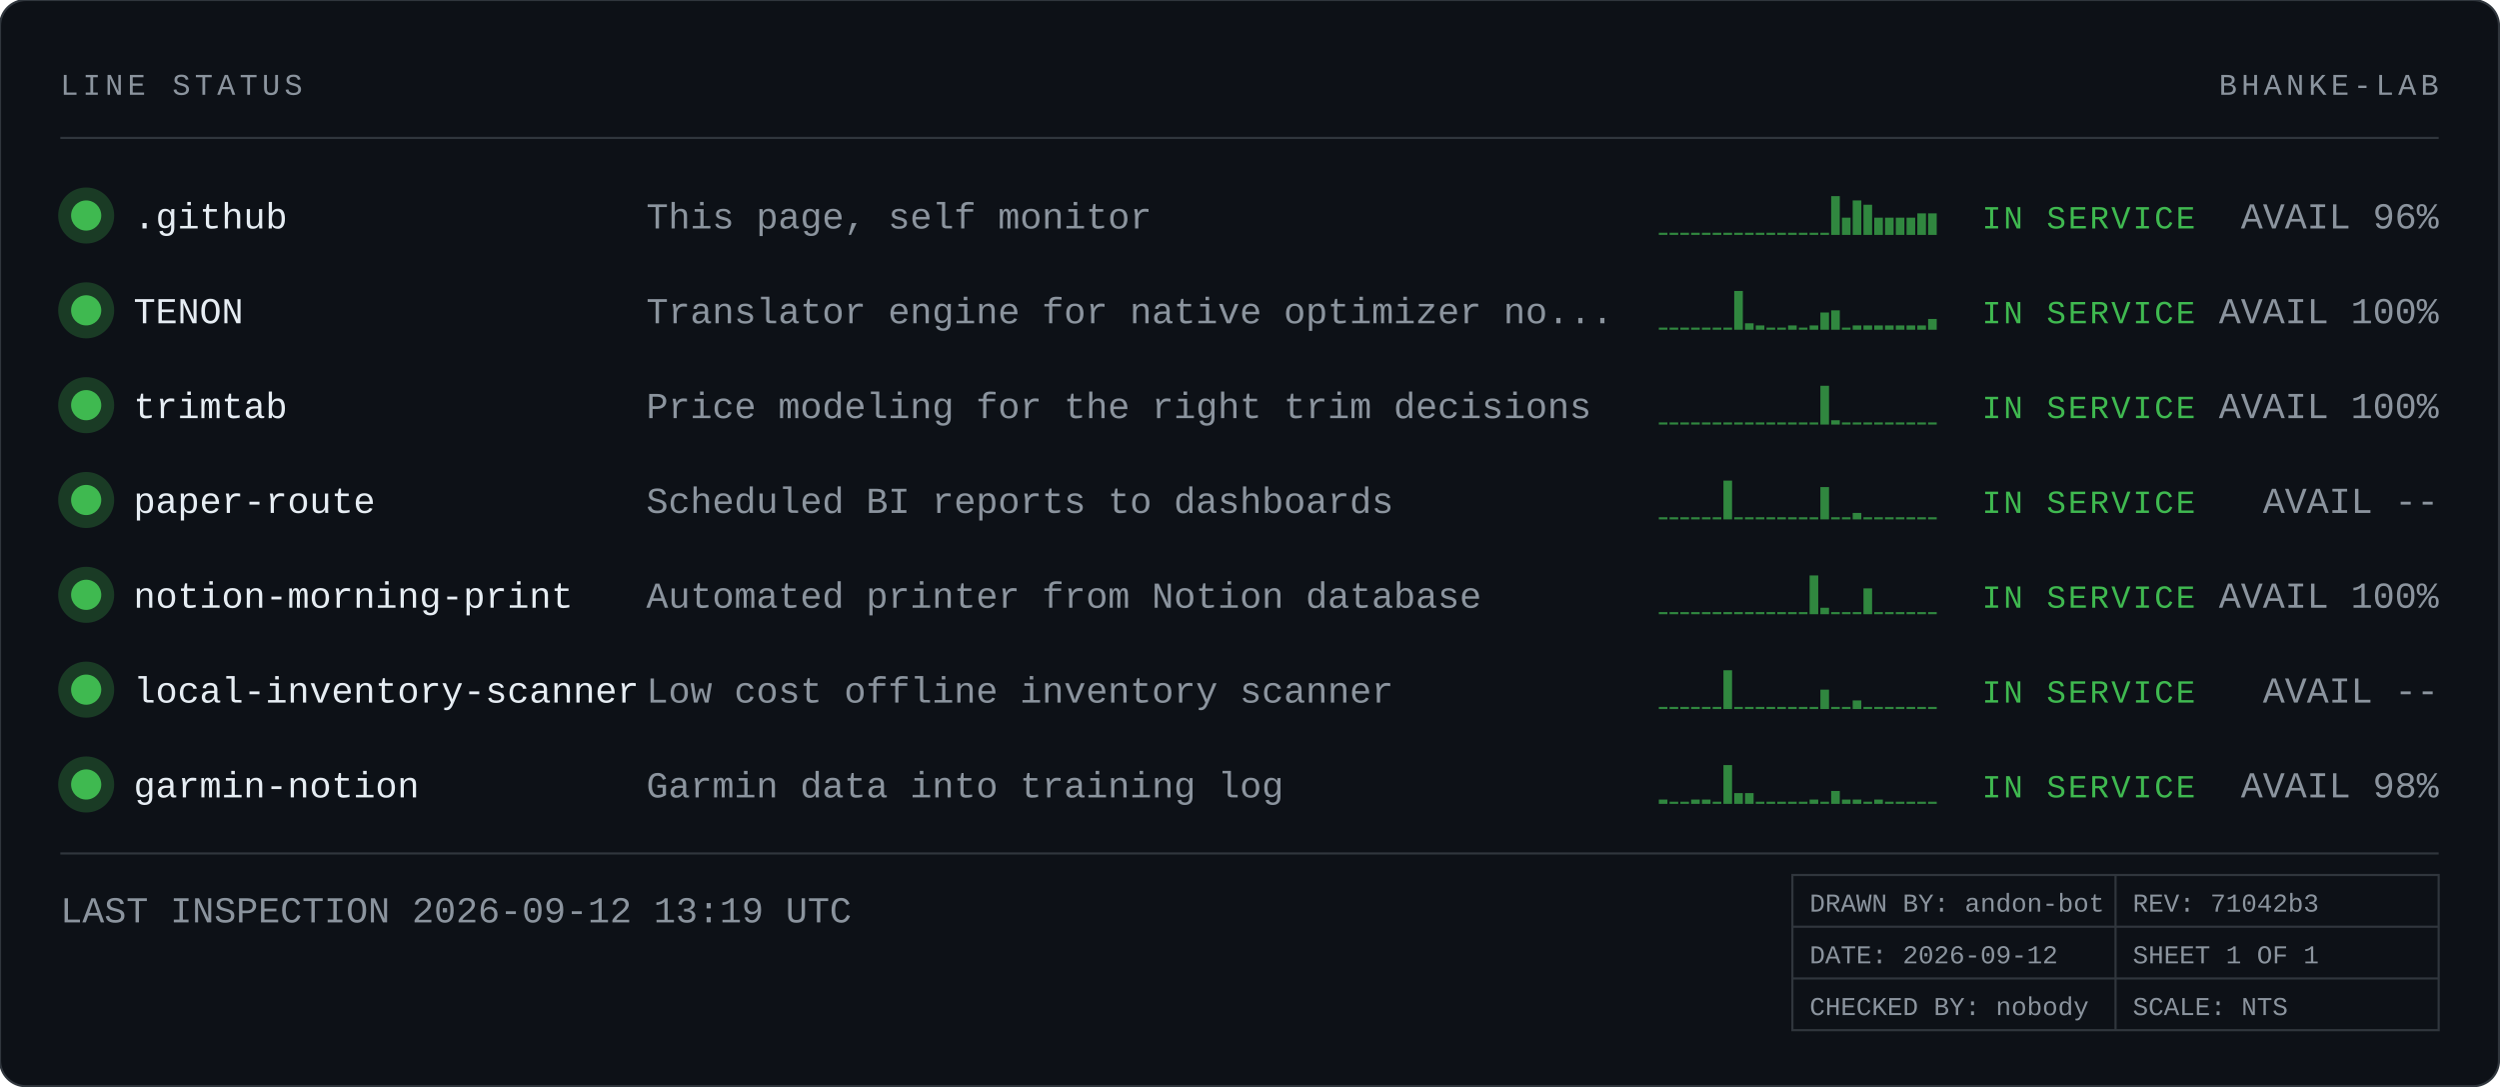
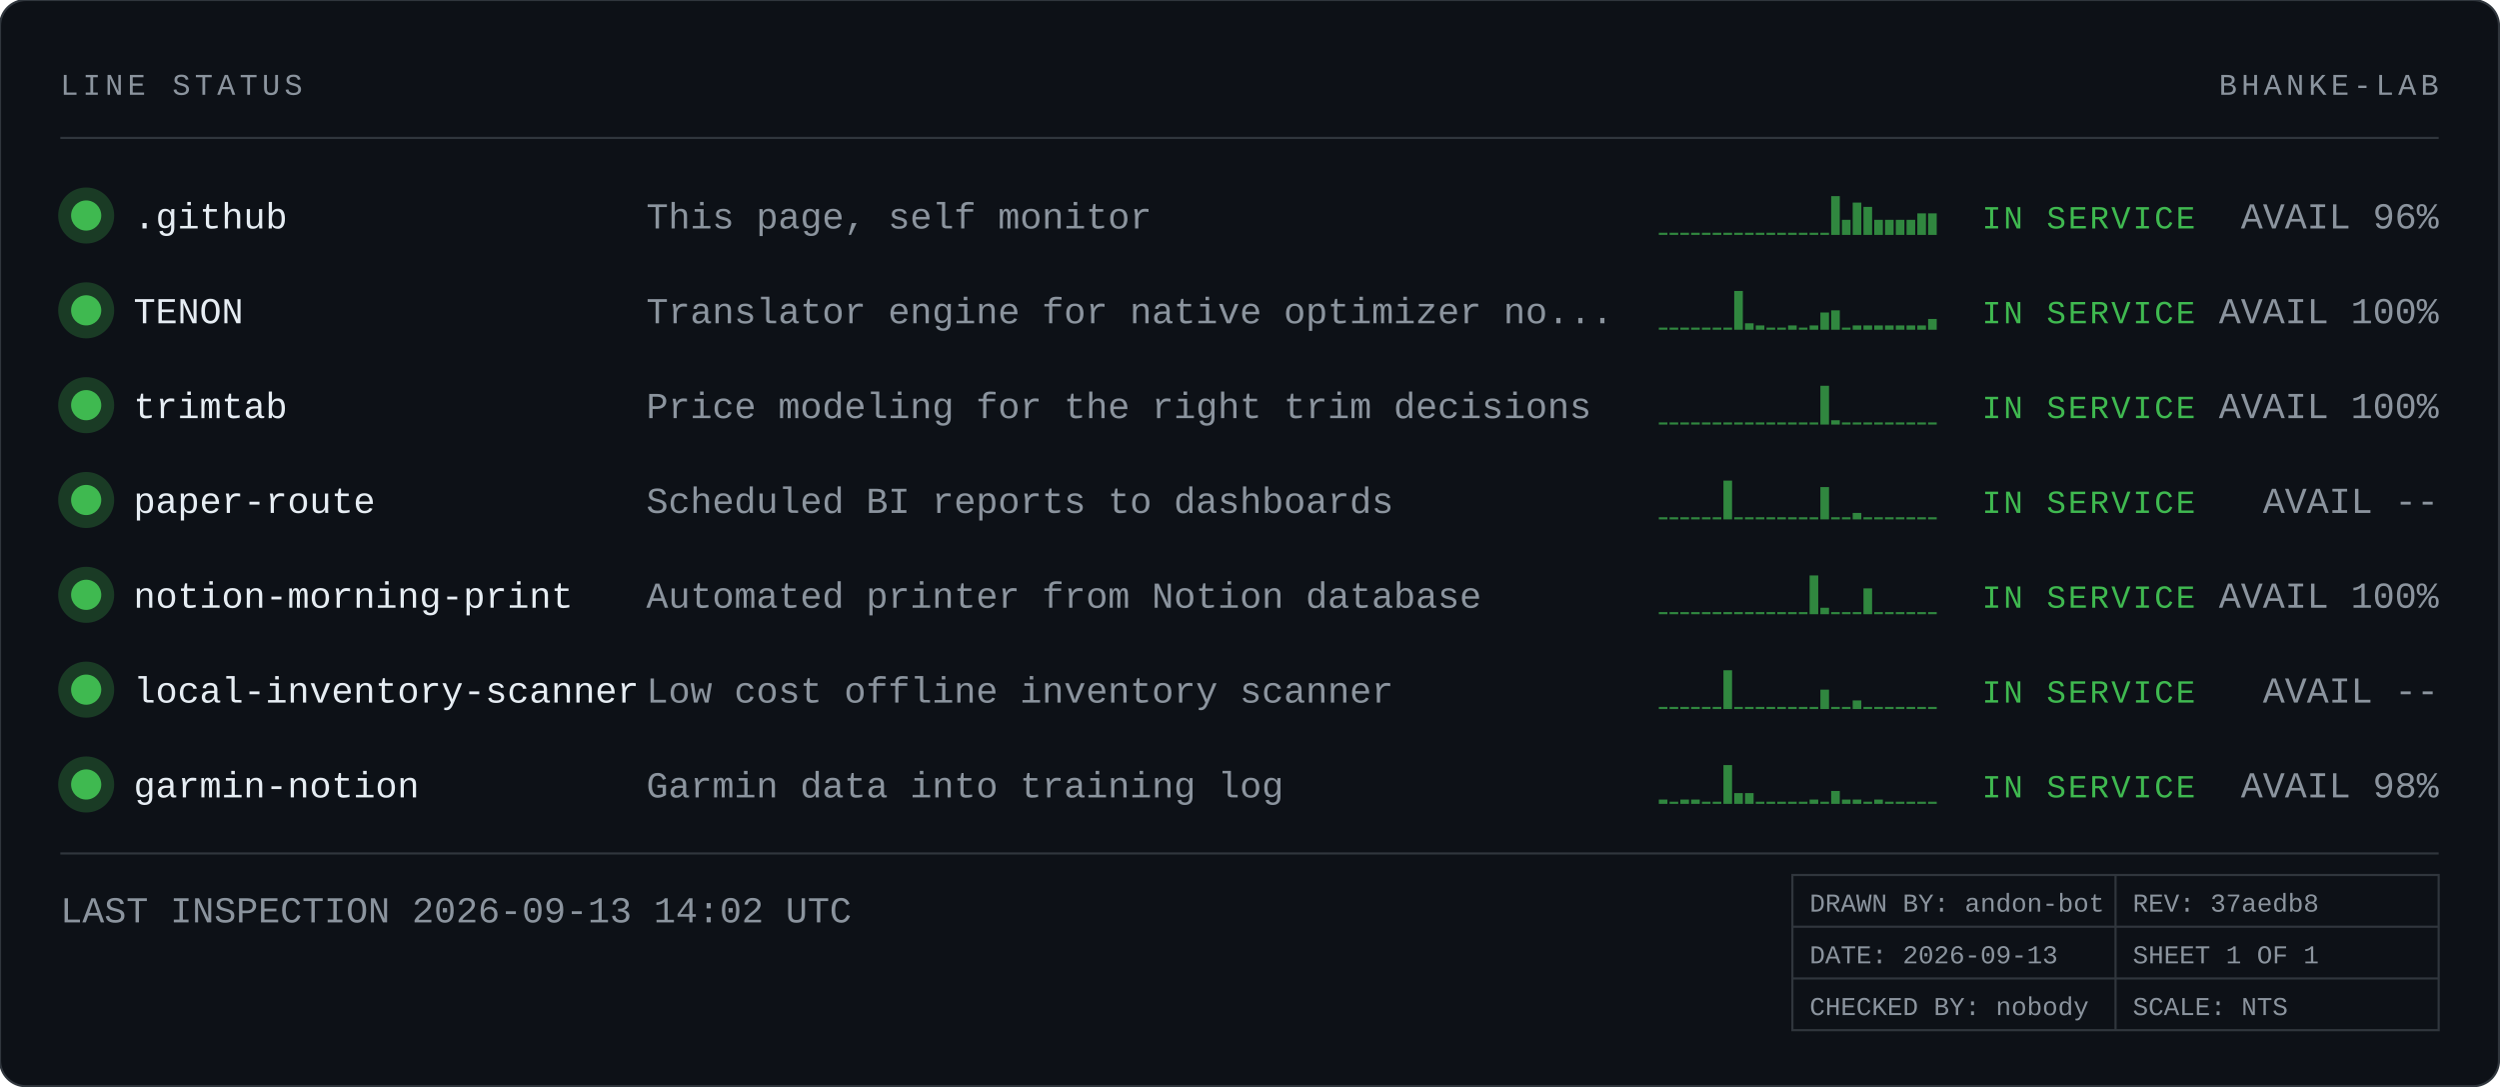
<svg xmlns="http://www.w3.org/2000/svg" width="1160" height="504" viewBox="0 0 1160 504" role="img" aria-label="Andon board">
  <style>
text { font-family: Consolas, 'Courier New', monospace; font-size: 17px; }
.hd { fill: #8b949e; font-size: 14px; letter-spacing: 2px; }
.name { fill: #e6edf3; }
.dim { fill: #8b949e; }
.st { font-size: 15px; letter-spacing: 1px; }
.tb { fill: #8b949e; font-size: 12px; }
</style>
  <rect x="0" y="0" width="1160" height="504" rx="12" fill="#0d1117" stroke="#30363d" />
  <text x="28" y="44" class="hd">LINE STATUS</text>
  <text x="1132" y="44" class="hd" text-anchor="end">BHANKE-LAB</text>
  <line x1="28" y1="64" x2="1132" y2="64" stroke="#30363d" />
  <circle cx="40" cy="100" r="13" fill="#3fb950" opacity="0.25" />
  <circle cx="40" cy="100" r="7" fill="#3fb950" />
  <text x="62" y="106" class="name">.github</text>
  <text x="300" y="106" class="dim">This page, self monitor</text>
  <rect x="770" y="108" width="4" height="1" fill="#3fb950" opacity="0.7" />
  <rect x="775" y="108" width="4" height="1" fill="#3fb950" opacity="0.7" />
  <rect x="780" y="108" width="4" height="1" fill="#3fb950" opacity="0.7" />
  <rect x="785" y="108" width="4" height="1" fill="#3fb950" opacity="0.7" />
  <rect x="790" y="108" width="4" height="1" fill="#3fb950" opacity="0.7" />
  <rect x="795" y="108" width="4" height="1" fill="#3fb950" opacity="0.7" />
  <rect x="800" y="108" width="4" height="1" fill="#3fb950" opacity="0.7" />
  <rect x="805" y="108" width="4" height="1" fill="#3fb950" opacity="0.7" />
  <rect x="810" y="108" width="4" height="1" fill="#3fb950" opacity="0.7" />
  <rect x="815" y="108" width="4" height="1" fill="#3fb950" opacity="0.7" />
  <rect x="820" y="108" width="4" height="1" fill="#3fb950" opacity="0.7" />
  <rect x="825" y="108" width="4" height="1" fill="#3fb950" opacity="0.7" />
  <rect x="830" y="108" width="4" height="1" fill="#3fb950" opacity="0.7" />
  <rect x="835" y="108" width="4" height="1" fill="#3fb950" opacity="0.7" />
  <rect x="840" y="108" width="4" height="1" fill="#3fb950" opacity="0.7" />
  <rect x="845" y="108" width="4" height="1" fill="#3fb950" opacity="0.7" />
  <rect x="850" y="91" width="4" height="18" fill="#3fb950" opacity="0.7" />
-   <rect x="855" y="101" width="4" height="8" fill="#3fb950" opacity="0.7" />
-   <rect x="860" y="93" width="4" height="16" fill="#3fb950" opacity="0.7" />
-   <rect x="865" y="95" width="4" height="14" fill="#3fb950" opacity="0.7" />
-   <rect x="870" y="101" width="4" height="8" fill="#3fb950" opacity="0.7" />
-   <rect x="875" y="101" width="4" height="8" fill="#3fb950" opacity="0.7" />
-   <rect x="880" y="101" width="4" height="8" fill="#3fb950" opacity="0.7" />
-   <rect x="885" y="101" width="4" height="8" fill="#3fb950" opacity="0.7" />
+   <rect x="855" y="102" width="4" height="7" fill="#3fb950" opacity="0.7" />
+   <rect x="860" y="94" width="4" height="15" fill="#3fb950" opacity="0.7" />
+   <rect x="865" y="96" width="4" height="13" fill="#3fb950" opacity="0.7" />
+   <rect x="870" y="102" width="4" height="7" fill="#3fb950" opacity="0.7" />
+   <rect x="875" y="102" width="4" height="7" fill="#3fb950" opacity="0.7" />
+   <rect x="880" y="102" width="4" height="7" fill="#3fb950" opacity="0.7" />
+   <rect x="885" y="102" width="4" height="7" fill="#3fb950" opacity="0.7" />
  <rect x="890" y="99" width="4" height="10" fill="#3fb950" opacity="0.7" />
  <rect x="895" y="99" width="4" height="10" fill="#3fb950" opacity="0.7" />
  <text x="920" y="106" class="st" fill="#3fb950">IN SERVICE</text>
  <text x="1132" y="106" class="dim" text-anchor="end">AVAIL 96%</text>
  <circle cx="40" cy="144" r="13" fill="#3fb950" opacity="0.25" />
  <circle cx="40" cy="144" r="7" fill="#3fb950" />
  <text x="62" y="150" class="name">TENON</text>
  <text x="300" y="150" class="dim">Translator engine for native optimizer no...</text>
  <rect x="770" y="152" width="4" height="1" fill="#3fb950" opacity="0.7" />
  <rect x="775" y="152" width="4" height="1" fill="#3fb950" opacity="0.7" />
  <rect x="780" y="152" width="4" height="1" fill="#3fb950" opacity="0.7" />
  <rect x="785" y="152" width="4" height="1" fill="#3fb950" opacity="0.7" />
  <rect x="790" y="152" width="4" height="1" fill="#3fb950" opacity="0.7" />
  <rect x="795" y="152" width="4" height="1" fill="#3fb950" opacity="0.7" />
  <rect x="800" y="152" width="4" height="1" fill="#3fb950" opacity="0.7" />
  <rect x="805" y="135" width="4" height="18" fill="#3fb950" opacity="0.7" />
  <rect x="810" y="150" width="4" height="3" fill="#3fb950" opacity="0.7" />
  <rect x="815" y="151" width="4" height="2" fill="#3fb950" opacity="0.7" />
  <rect x="820" y="152" width="4" height="1" fill="#3fb950" opacity="0.7" />
  <rect x="825" y="152" width="4" height="1" fill="#3fb950" opacity="0.7" />
  <rect x="830" y="151" width="4" height="2" fill="#3fb950" opacity="0.7" />
  <rect x="835" y="152" width="4" height="1" fill="#3fb950" opacity="0.7" />
  <rect x="840" y="151" width="4" height="2" fill="#3fb950" opacity="0.7" />
  <rect x="845" y="145" width="4" height="8" fill="#3fb950" opacity="0.7" />
  <rect x="850" y="144" width="4" height="9" fill="#3fb950" opacity="0.7" />
  <rect x="855" y="152" width="4" height="1" fill="#3fb950" opacity="0.7" />
  <rect x="860" y="151" width="4" height="2" fill="#3fb950" opacity="0.7" />
  <rect x="865" y="151" width="4" height="2" fill="#3fb950" opacity="0.7" />
  <rect x="870" y="151" width="4" height="2" fill="#3fb950" opacity="0.7" />
  <rect x="875" y="151" width="4" height="2" fill="#3fb950" opacity="0.7" />
  <rect x="880" y="151" width="4" height="2" fill="#3fb950" opacity="0.7" />
  <rect x="885" y="151" width="4" height="2" fill="#3fb950" opacity="0.7" />
  <rect x="890" y="151" width="4" height="2" fill="#3fb950" opacity="0.7" />
  <rect x="895" y="148" width="4" height="5" fill="#3fb950" opacity="0.7" />
  <text x="920" y="150" class="st" fill="#3fb950">IN SERVICE</text>
  <text x="1132" y="150" class="dim" text-anchor="end">AVAIL 100%</text>
  <circle cx="40" cy="188" r="13" fill="#3fb950" opacity="0.25" />
  <circle cx="40" cy="188" r="7" fill="#3fb950" />
  <text x="62" y="194" class="name">trimtab</text>
  <text x="300" y="194" class="dim">Price modeling for the right trim decisions</text>
  <rect x="770" y="196" width="4" height="1" fill="#3fb950" opacity="0.7" />
  <rect x="775" y="196" width="4" height="1" fill="#3fb950" opacity="0.7" />
  <rect x="780" y="196" width="4" height="1" fill="#3fb950" opacity="0.7" />
  <rect x="785" y="196" width="4" height="1" fill="#3fb950" opacity="0.7" />
  <rect x="790" y="196" width="4" height="1" fill="#3fb950" opacity="0.7" />
  <rect x="795" y="196" width="4" height="1" fill="#3fb950" opacity="0.7" />
  <rect x="800" y="196" width="4" height="1" fill="#3fb950" opacity="0.7" />
  <rect x="805" y="196" width="4" height="1" fill="#3fb950" opacity="0.7" />
  <rect x="810" y="196" width="4" height="1" fill="#3fb950" opacity="0.7" />
  <rect x="815" y="196" width="4" height="1" fill="#3fb950" opacity="0.7" />
  <rect x="820" y="196" width="4" height="1" fill="#3fb950" opacity="0.7" />
  <rect x="825" y="196" width="4" height="1" fill="#3fb950" opacity="0.7" />
  <rect x="830" y="196" width="4" height="1" fill="#3fb950" opacity="0.7" />
  <rect x="835" y="196" width="4" height="1" fill="#3fb950" opacity="0.7" />
  <rect x="840" y="196" width="4" height="1" fill="#3fb950" opacity="0.7" />
  <rect x="845" y="179" width="4" height="18" fill="#3fb950" opacity="0.7" />
  <rect x="850" y="195" width="4" height="2" fill="#3fb950" opacity="0.7" />
  <rect x="855" y="196" width="4" height="1" fill="#3fb950" opacity="0.7" />
  <rect x="860" y="196" width="4" height="1" fill="#3fb950" opacity="0.7" />
  <rect x="865" y="196" width="4" height="1" fill="#3fb950" opacity="0.7" />
  <rect x="870" y="196" width="4" height="1" fill="#3fb950" opacity="0.7" />
  <rect x="875" y="196" width="4" height="1" fill="#3fb950" opacity="0.7" />
  <rect x="880" y="196" width="4" height="1" fill="#3fb950" opacity="0.7" />
  <rect x="885" y="196" width="4" height="1" fill="#3fb950" opacity="0.7" />
  <rect x="890" y="196" width="4" height="1" fill="#3fb950" opacity="0.7" />
  <rect x="895" y="196" width="4" height="1" fill="#3fb950" opacity="0.7" />
  <text x="920" y="194" class="st" fill="#3fb950">IN SERVICE</text>
  <text x="1132" y="194" class="dim" text-anchor="end">AVAIL 100%</text>
  <circle cx="40" cy="232" r="13" fill="#3fb950" opacity="0.25" />
  <circle cx="40" cy="232" r="7" fill="#3fb950" />
  <text x="62" y="238" class="name">paper-route</text>
  <text x="300" y="238" class="dim">Scheduled BI reports to dashboards</text>
  <rect x="770" y="240" width="4" height="1" fill="#3fb950" opacity="0.7" />
  <rect x="775" y="240" width="4" height="1" fill="#3fb950" opacity="0.7" />
  <rect x="780" y="240" width="4" height="1" fill="#3fb950" opacity="0.7" />
  <rect x="785" y="240" width="4" height="1" fill="#3fb950" opacity="0.7" />
  <rect x="790" y="240" width="4" height="1" fill="#3fb950" opacity="0.7" />
  <rect x="795" y="240" width="4" height="1" fill="#3fb950" opacity="0.7" />
  <rect x="800" y="223" width="4" height="18" fill="#3fb950" opacity="0.7" />
  <rect x="805" y="240" width="4" height="1" fill="#3fb950" opacity="0.7" />
  <rect x="810" y="240" width="4" height="1" fill="#3fb950" opacity="0.7" />
  <rect x="815" y="240" width="4" height="1" fill="#3fb950" opacity="0.7" />
  <rect x="820" y="240" width="4" height="1" fill="#3fb950" opacity="0.7" />
  <rect x="825" y="240" width="4" height="1" fill="#3fb950" opacity="0.7" />
  <rect x="830" y="240" width="4" height="1" fill="#3fb950" opacity="0.7" />
  <rect x="835" y="240" width="4" height="1" fill="#3fb950" opacity="0.7" />
  <rect x="840" y="240" width="4" height="1" fill="#3fb950" opacity="0.7" />
  <rect x="845" y="226" width="4" height="15" fill="#3fb950" opacity="0.7" />
  <rect x="850" y="240" width="4" height="1" fill="#3fb950" opacity="0.7" />
  <rect x="855" y="240" width="4" height="1" fill="#3fb950" opacity="0.7" />
  <rect x="860" y="238" width="4" height="3" fill="#3fb950" opacity="0.7" />
  <rect x="865" y="240" width="4" height="1" fill="#3fb950" opacity="0.7" />
  <rect x="870" y="240" width="4" height="1" fill="#3fb950" opacity="0.7" />
  <rect x="875" y="240" width="4" height="1" fill="#3fb950" opacity="0.7" />
  <rect x="880" y="240" width="4" height="1" fill="#3fb950" opacity="0.7" />
  <rect x="885" y="240" width="4" height="1" fill="#3fb950" opacity="0.7" />
  <rect x="890" y="240" width="4" height="1" fill="#3fb950" opacity="0.7" />
  <rect x="895" y="240" width="4" height="1" fill="#3fb950" opacity="0.7" />
  <text x="920" y="238" class="st" fill="#3fb950">IN SERVICE</text>
  <text x="1132" y="238" class="dim" text-anchor="end">AVAIL --</text>
  <circle cx="40" cy="276" r="13" fill="#3fb950" opacity="0.25" />
  <circle cx="40" cy="276" r="7" fill="#3fb950" />
  <text x="62" y="282" class="name">notion-morning-print</text>
  <text x="300" y="282" class="dim">Automated printer from Notion database</text>
  <rect x="770" y="284" width="4" height="1" fill="#3fb950" opacity="0.7" />
  <rect x="775" y="284" width="4" height="1" fill="#3fb950" opacity="0.7" />
  <rect x="780" y="284" width="4" height="1" fill="#3fb950" opacity="0.7" />
  <rect x="785" y="284" width="4" height="1" fill="#3fb950" opacity="0.7" />
  <rect x="790" y="284" width="4" height="1" fill="#3fb950" opacity="0.7" />
  <rect x="795" y="284" width="4" height="1" fill="#3fb950" opacity="0.7" />
  <rect x="800" y="284" width="4" height="1" fill="#3fb950" opacity="0.7" />
  <rect x="805" y="284" width="4" height="1" fill="#3fb950" opacity="0.7" />
  <rect x="810" y="284" width="4" height="1" fill="#3fb950" opacity="0.7" />
  <rect x="815" y="284" width="4" height="1" fill="#3fb950" opacity="0.7" />
  <rect x="820" y="284" width="4" height="1" fill="#3fb950" opacity="0.7" />
  <rect x="825" y="284" width="4" height="1" fill="#3fb950" opacity="0.7" />
  <rect x="830" y="284" width="4" height="1" fill="#3fb950" opacity="0.7" />
  <rect x="835" y="284" width="4" height="1" fill="#3fb950" opacity="0.7" />
  <rect x="840" y="267" width="4" height="18" fill="#3fb950" opacity="0.7" />
  <rect x="845" y="282" width="4" height="3" fill="#3fb950" opacity="0.7" />
  <rect x="850" y="284" width="4" height="1" fill="#3fb950" opacity="0.7" />
  <rect x="855" y="284" width="4" height="1" fill="#3fb950" opacity="0.7" />
  <rect x="860" y="284" width="4" height="1" fill="#3fb950" opacity="0.7" />
  <rect x="865" y="273" width="4" height="12" fill="#3fb950" opacity="0.7" />
  <rect x="870" y="284" width="4" height="1" fill="#3fb950" opacity="0.7" />
  <rect x="875" y="284" width="4" height="1" fill="#3fb950" opacity="0.7" />
  <rect x="880" y="284" width="4" height="1" fill="#3fb950" opacity="0.7" />
  <rect x="885" y="284" width="4" height="1" fill="#3fb950" opacity="0.7" />
  <rect x="890" y="284" width="4" height="1" fill="#3fb950" opacity="0.7" />
  <rect x="895" y="284" width="4" height="1" fill="#3fb950" opacity="0.7" />
  <text x="920" y="282" class="st" fill="#3fb950">IN SERVICE</text>
  <text x="1132" y="282" class="dim" text-anchor="end">AVAIL 100%</text>
  <circle cx="40" cy="320" r="13" fill="#3fb950" opacity="0.25" />
  <circle cx="40" cy="320" r="7" fill="#3fb950" />
  <text x="62" y="326" class="name">local-inventory-scanner</text>
  <text x="300" y="326" class="dim">Low cost offline inventory scanner</text>
  <rect x="770" y="328" width="4" height="1" fill="#3fb950" opacity="0.7" />
  <rect x="775" y="328" width="4" height="1" fill="#3fb950" opacity="0.7" />
  <rect x="780" y="328" width="4" height="1" fill="#3fb950" opacity="0.7" />
  <rect x="785" y="328" width="4" height="1" fill="#3fb950" opacity="0.7" />
  <rect x="790" y="328" width="4" height="1" fill="#3fb950" opacity="0.7" />
  <rect x="795" y="328" width="4" height="1" fill="#3fb950" opacity="0.7" />
  <rect x="800" y="311" width="4" height="18" fill="#3fb950" opacity="0.7" />
  <rect x="805" y="328" width="4" height="1" fill="#3fb950" opacity="0.7" />
  <rect x="810" y="328" width="4" height="1" fill="#3fb950" opacity="0.7" />
  <rect x="815" y="328" width="4" height="1" fill="#3fb950" opacity="0.7" />
  <rect x="820" y="328" width="4" height="1" fill="#3fb950" opacity="0.7" />
  <rect x="825" y="328" width="4" height="1" fill="#3fb950" opacity="0.7" />
  <rect x="830" y="328" width="4" height="1" fill="#3fb950" opacity="0.7" />
  <rect x="835" y="328" width="4" height="1" fill="#3fb950" opacity="0.7" />
  <rect x="840" y="328" width="4" height="1" fill="#3fb950" opacity="0.7" />
  <rect x="845" y="320" width="4" height="9" fill="#3fb950" opacity="0.7" />
  <rect x="850" y="328" width="4" height="1" fill="#3fb950" opacity="0.7" />
  <rect x="855" y="328" width="4" height="1" fill="#3fb950" opacity="0.7" />
  <rect x="860" y="325" width="4" height="4" fill="#3fb950" opacity="0.7" />
  <rect x="865" y="328" width="4" height="1" fill="#3fb950" opacity="0.7" />
  <rect x="870" y="328" width="4" height="1" fill="#3fb950" opacity="0.7" />
  <rect x="875" y="328" width="4" height="1" fill="#3fb950" opacity="0.7" />
  <rect x="880" y="328" width="4" height="1" fill="#3fb950" opacity="0.7" />
  <rect x="885" y="328" width="4" height="1" fill="#3fb950" opacity="0.7" />
  <rect x="890" y="328" width="4" height="1" fill="#3fb950" opacity="0.7" />
  <rect x="895" y="328" width="4" height="1" fill="#3fb950" opacity="0.7" />
  <text x="920" y="326" class="st" fill="#3fb950">IN SERVICE</text>
  <text x="1132" y="326" class="dim" text-anchor="end">AVAIL --</text>
  <circle cx="40" cy="364" r="13" fill="#3fb950" opacity="0.25" />
  <circle cx="40" cy="364" r="7" fill="#3fb950" />
  <text x="62" y="370" class="name">garmin-notion</text>
  <text x="300" y="370" class="dim">Garmin data into training log</text>
  <rect x="770" y="371" width="4" height="2" fill="#3fb950" opacity="0.7" />
  <rect x="775" y="372" width="4" height="1" fill="#3fb950" opacity="0.7" />
-   <rect x="780" y="372" width="4" height="1" fill="#3fb950" opacity="0.7" />
+   <rect x="780" y="371" width="4" height="2" fill="#3fb950" opacity="0.7" />
  <rect x="785" y="371" width="4" height="2" fill="#3fb950" opacity="0.7" />
-   <rect x="790" y="371" width="4" height="2" fill="#3fb950" opacity="0.7" />
+   <rect x="790" y="372" width="4" height="1" fill="#3fb950" opacity="0.7" />
  <rect x="795" y="372" width="4" height="1" fill="#3fb950" opacity="0.7" />
  <rect x="800" y="355" width="4" height="18" fill="#3fb950" opacity="0.7" />
  <rect x="805" y="368" width="4" height="5" fill="#3fb950" opacity="0.7" />
  <rect x="810" y="368" width="4" height="5" fill="#3fb950" opacity="0.7" />
  <rect x="815" y="372" width="4" height="1" fill="#3fb950" opacity="0.7" />
  <rect x="820" y="372" width="4" height="1" fill="#3fb950" opacity="0.7" />
  <rect x="825" y="372" width="4" height="1" fill="#3fb950" opacity="0.7" />
  <rect x="830" y="372" width="4" height="1" fill="#3fb950" opacity="0.7" />
  <rect x="835" y="372" width="4" height="1" fill="#3fb950" opacity="0.7" />
  <rect x="840" y="371" width="4" height="2" fill="#3fb950" opacity="0.7" />
  <rect x="845" y="372" width="4" height="1" fill="#3fb950" opacity="0.7" />
  <rect x="850" y="367" width="4" height="6" fill="#3fb950" opacity="0.7" />
  <rect x="855" y="371" width="4" height="2" fill="#3fb950" opacity="0.7" />
  <rect x="860" y="371" width="4" height="2" fill="#3fb950" opacity="0.7" />
  <rect x="865" y="372" width="4" height="1" fill="#3fb950" opacity="0.7" />
  <rect x="870" y="371" width="4" height="2" fill="#3fb950" opacity="0.7" />
  <rect x="875" y="372" width="4" height="1" fill="#3fb950" opacity="0.7" />
  <rect x="880" y="372" width="4" height="1" fill="#3fb950" opacity="0.7" />
  <rect x="885" y="372" width="4" height="1" fill="#3fb950" opacity="0.7" />
  <rect x="890" y="372" width="4" height="1" fill="#3fb950" opacity="0.7" />
  <rect x="895" y="372" width="4" height="1" fill="#3fb950" opacity="0.7" />
  <text x="920" y="370" class="st" fill="#3fb950">IN SERVICE</text>
  <text x="1132" y="370" class="dim" text-anchor="end">AVAIL 98%</text>
  <line x1="28" y1="396" x2="1132" y2="396" stroke="#30363d" />
-   <text x="28" y="428" class="dim">LAST INSPECTION 2026-09-12 13:19 UTC</text>
+   <text x="28" y="428" class="dim">LAST INSPECTION 2026-09-13 14:02 UTC</text>
  <rect x="832" y="406" width="300" height="72" fill="none" stroke="#30363d" />
  <line x1="832" y1="430" x2="1132" y2="430" stroke="#30363d" />
  <line x1="832" y1="454" x2="1132" y2="454" stroke="#30363d" />
  <line x1="982" y1="406" x2="982" y2="478" stroke="#30363d" />
  <text x="840" y="423" class="tb">DRAWN BY: andon-bot</text>
-   <text x="990" y="423" class="tb">REV: 71042b3</text>
-   <text x="840" y="447" class="tb">DATE: 2026-09-12</text>
+   <text x="990" y="423" class="tb">REV: 37aedb8</text>
+   <text x="840" y="447" class="tb">DATE: 2026-09-13</text>
  <text x="990" y="447" class="tb">SHEET 1 OF 1</text>
  <text x="840" y="471" class="tb">CHECKED BY: nobody</text>
  <text x="990" y="471" class="tb">SCALE: NTS</text>
</svg>
